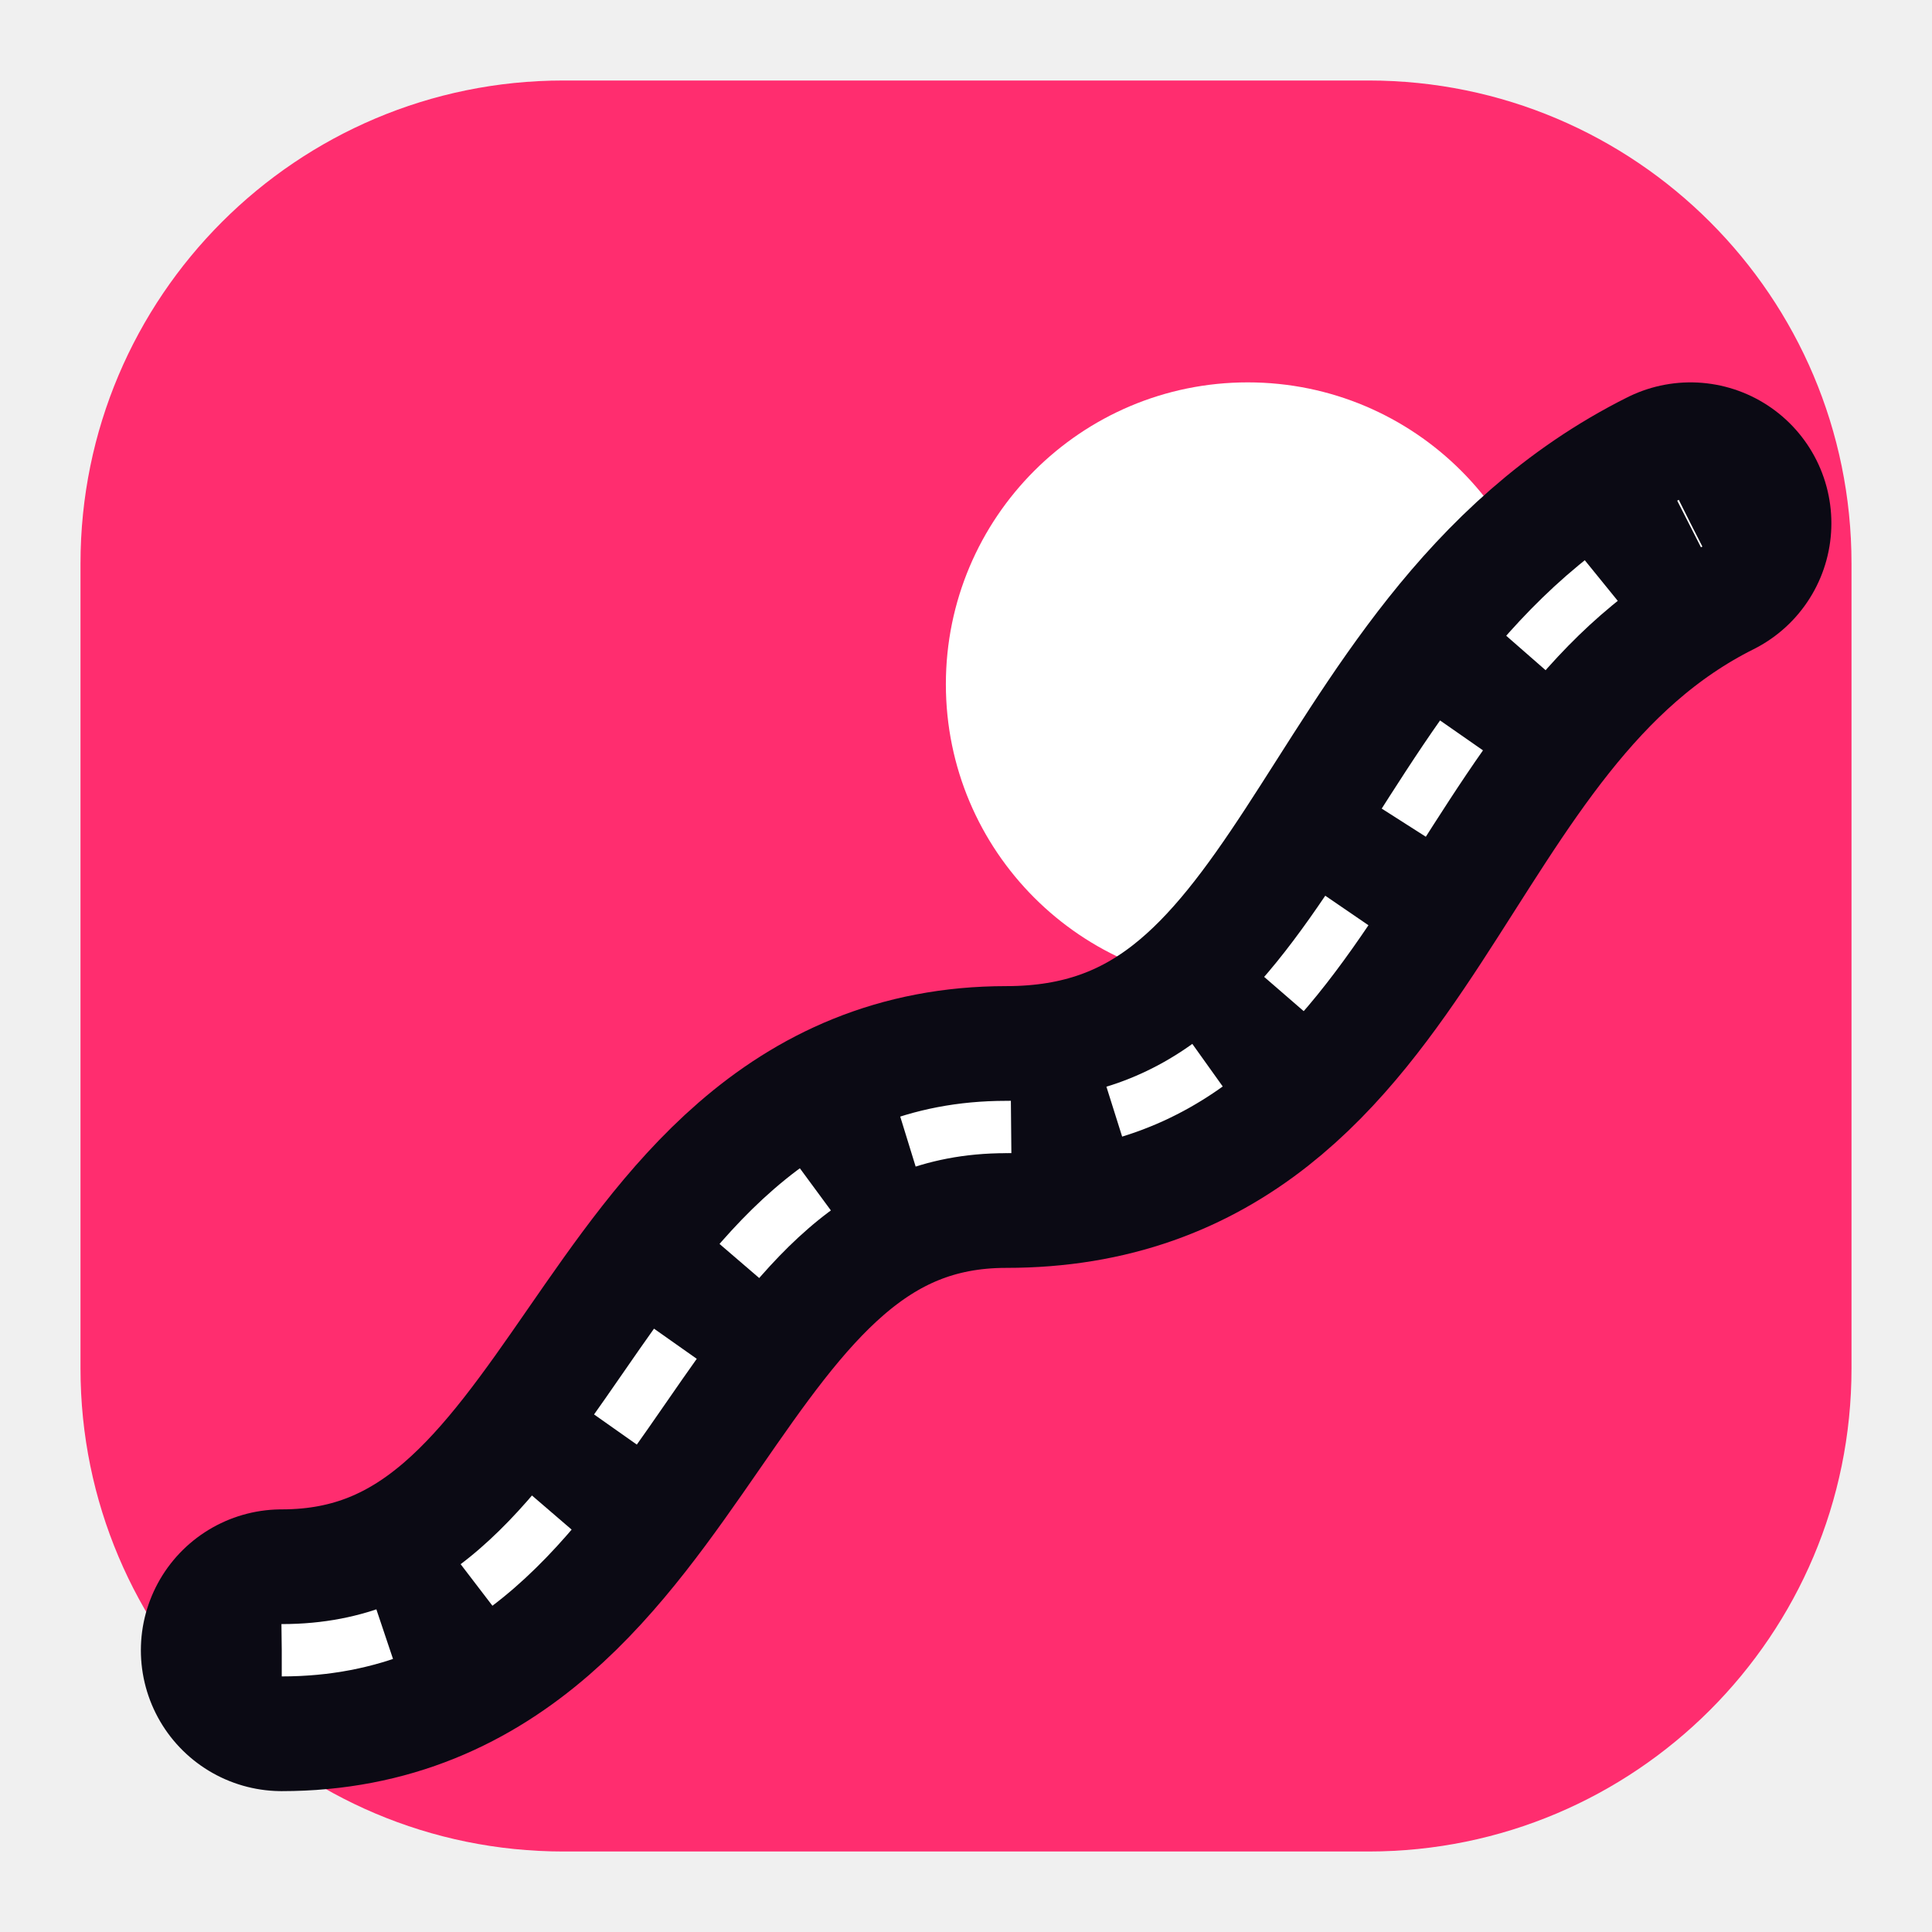
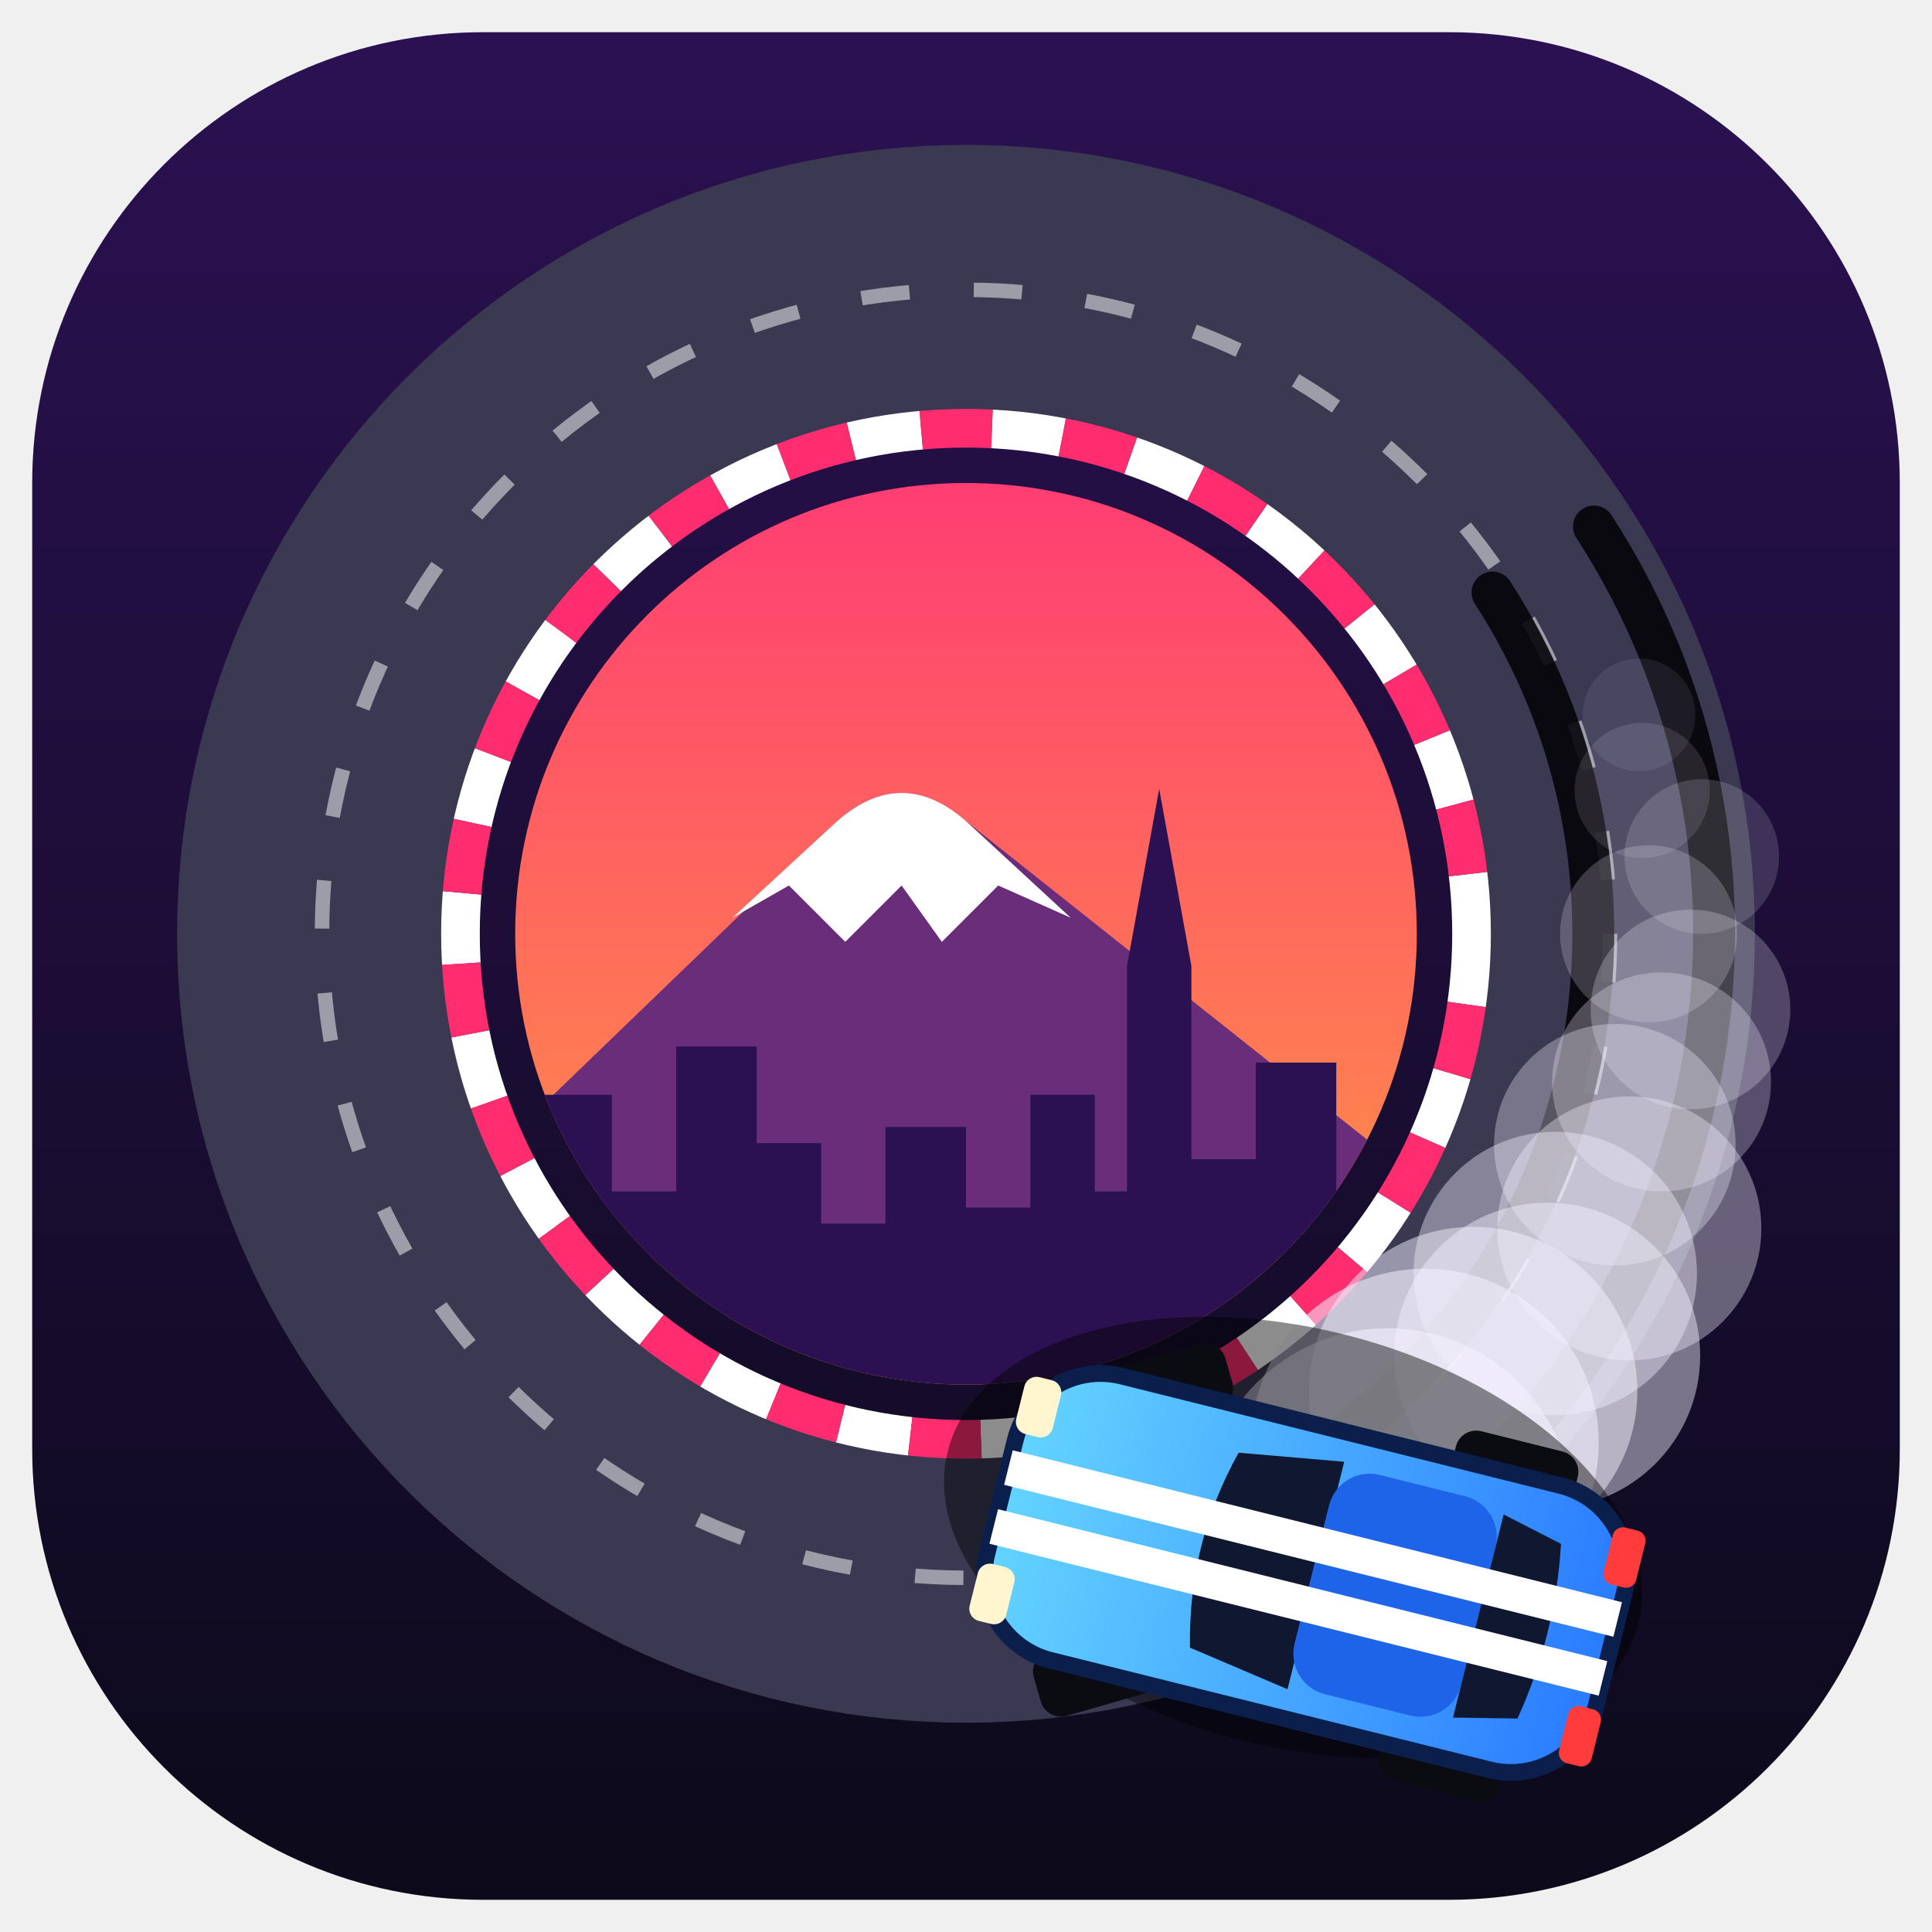
- <svg xmlns="http://www.w3.org/2000/svg" viewBox="0 0 48 48">
-   <rect x="2" y="2" width="44" height="44" rx="12" fill="#ff2d6f" />
-   <circle cx="31" cy="17" r="7.5" fill="#fff" />
-   <path d="M7 41c9 0 9-13 18-13s9-11 17-15" fill="none" stroke="#0b0a14" stroke-width="7" stroke-linecap="round" />
-   <path d="M7 41c9 0 9-13 18-13s9-11 17-15" fill="none" stroke="#fff" stroke-width="1.3" stroke-dasharray="2.6 2.6" />
+ <svg xmlns="http://www.w3.org/2000/svg" viewBox="0 0 120 120">
+   <defs>
+     <linearGradient id="bg" x1="0" y1="0" x2="0" y2="1">
+       <stop offset="0" stop-color="#2b1152" />
+       <stop offset="1" stop-color="#0c0a1a" />
+     </linearGradient>
+     <linearGradient id="sun" x1="0" y1="0" x2="0" y2="1">
+       <stop offset="0" stop-color="#ff3d73" />
+       <stop offset="1" stop-color="#ff9b42" />
+     </linearGradient>
+     <linearGradient id="body" x1="0" y1="0" x2="1" y2="0">
+       <stop offset="0" stop-color="#2a7bff" />
+       <stop offset="1" stop-color="#63d4ff" />
+     </linearGradient>
+     <clipPath id="disc">
+       <circle cx="60" cy="58" r="28" />
+     </clipPath>
+   </defs>
+   <rect x="2" y="2" width="116" height="116" rx="28" fill="url(#bg)" />
+   <circle cx="60" cy="58" r="28" fill="url(#sun)" />
+   <g clip-path="url(#disc)">
+     <path d="M24 78 L52 51 Q56 47.5 60 51 L94 78 Z" fill="#6a2d7a" />
+     <path d="M45.5 57 L52 51 Q56 47.5 60 51 L66.5 57 L62 55 L58.5 58.5 L56 55 L52.5 58.5 L49 55 Z" fill="#fff" />
+     <path d="M28 92 V72 H33 V68 H38 V74 H42 V65 H47 V71 H51 V76 H55 V70 H60 V75 H64 V68 H68 V74 H70 V60 L72 49 L74 60 V72 H78 V66 H83 V74 H88 V70 H94 V92 Z" fill="#2b1152" />
+   </g>
+   <circle cx="60" cy="58" r="40" fill="none" stroke="#3b3852" stroke-width="18" />
+   <circle cx="60" cy="58" r="31.4" fill="none" stroke="#fff" stroke-width="2.4" stroke-dasharray="4.4 4.4" />
+   <circle cx="60" cy="58" r="31.4" fill="none" stroke="#ff2d6f" stroke-width="2.4" stroke-dasharray="4.4 4.4" stroke-dashoffset="4.4" />
+   <circle cx="60" cy="58" r="40" fill="none" stroke="#fff" stroke-width="0.9" stroke-dasharray="3 4" opacity="0.5" />
+   <path d="M99.0 32.7 A46.5 46.5 0 0 1 88.6 94.6" fill="none" stroke="#050409" stroke-width="2.6" stroke-linecap="round" opacity="0.9" />
+   <path d="M92.7 36.8 A39.0 39.0 0 0 1 84.0 88.7" fill="none" stroke="#050409" stroke-width="2.6" stroke-linecap="round" opacity="0.9" />
+   <circle cx="101.8" cy="44.4" r="3.5" fill="#f4f1ff" opacity="0.08" />
+   <circle cx="102.0" cy="49.1" r="4.2" fill="#f4f1ff" opacity="0.12" />
+   <circle cx="105.7" cy="53.2" r="4.8" fill="#f4f1ff" opacity="0.16" />
+   <circle cx="102.4" cy="58.0" r="5.5" fill="#f4f1ff" opacity="0.21" />
+   <circle cx="105.0" cy="62.7" r="6.2" fill="#f4f1ff" opacity="0.25" />
+   <circle cx="103.2" cy="67.2" r="6.8" fill="#f4f1ff" opacity="0.29" />
+   <circle cx="100.3" cy="71.1" r="7.5" fill="#f4f1ff" opacity="0.33" />
+   <circle cx="101.2" cy="76.3" r="8.2" fill="#f4f1ff" opacity="0.37" />
+   <circle cx="96.6" cy="79.1" r="8.8" fill="#f4f1ff" opacity="0.41" />
+   <circle cx="96.1" cy="84.2" r="9.5" fill="#f4f1ff" opacity="0.46" />
+   <circle cx="91.5" cy="86.4" r="10.2" fill="#f4f1ff" opacity="0.50" />
+   <circle cx="88.5" cy="89.6" r="10.8" fill="#f4f1ff" opacity="0.54" />
+   <circle cx="86.2" cy="94.0" r="11.5" fill="#f4f1ff" opacity="0.58" />
+   <g transform="translate(81.1 97.7) rotate(194) scale(1.3)">
+     <ellipse cx="1" cy="1.5" rx="17" ry="10" fill="#000" opacity="0.45" />
+     <rect x="-11.5" y="-8.6" width="6" height="3.2" rx="1" fill="#0b0b12" />
+     <rect x="-11.5" y="5.4" width="6" height="3.2" rx="1" fill="#0b0b12" />
+     <g transform="translate(8.5 -7) rotate(-30)">
+       <rect x="-3" y="-1.6" width="6" height="3.2" rx="1" fill="#0b0b12" />
+     </g>
+     <g transform="translate(8.5 7) rotate(-30)">
+       <rect x="-3" y="-1.6" width="6" height="3.2" rx="1" fill="#0b0b12" />
+     </g>
+     <rect x="-15" y="-7" width="30" height="14" rx="4.2" fill="url(#body)" />
+     <rect x="-15" y="-7" width="30" height="14" rx="4.2" fill="none" stroke="#0b1f4d" stroke-width="0.8" />
+     <path d="M-0.5 -5.6 L4.5 -4.8 Q5.8 0 4.5 4.8 L-0.5 5.6 Z" fill="#0f1830" />
+     <rect x="-8.5" y="-5.4" width="8.2" height="10.8" rx="2" fill="#1e64e8" />
+     <path d="M-8.5 -5 L-11.5 -4.3 Q-12.3 0 -11.5 4.3 L-8.5 5 Z" fill="#0f1830" />
+     <rect x="-15" y="-2.3" width="30" height="1.7" fill="#fff" />
+     <rect x="-15" y="0.6" width="30" height="1.7" fill="#fff" />
+     <rect x="13.4" y="-6" width="1.8" height="2.8" rx="0.6" fill="#fff6d0" />
+     <rect x="13.4" y="3.2" width="1.8" height="2.8" rx="0.6" fill="#fff6d0" />
+     <rect x="-15.4" y="-5.8" width="1.6" height="2.8" rx="0.5" fill="#ff3b3b" />
+     <rect x="-15.4" y="3" width="1.6" height="2.8" rx="0.5" fill="#ff3b3b" />
+   </g>
</svg>
